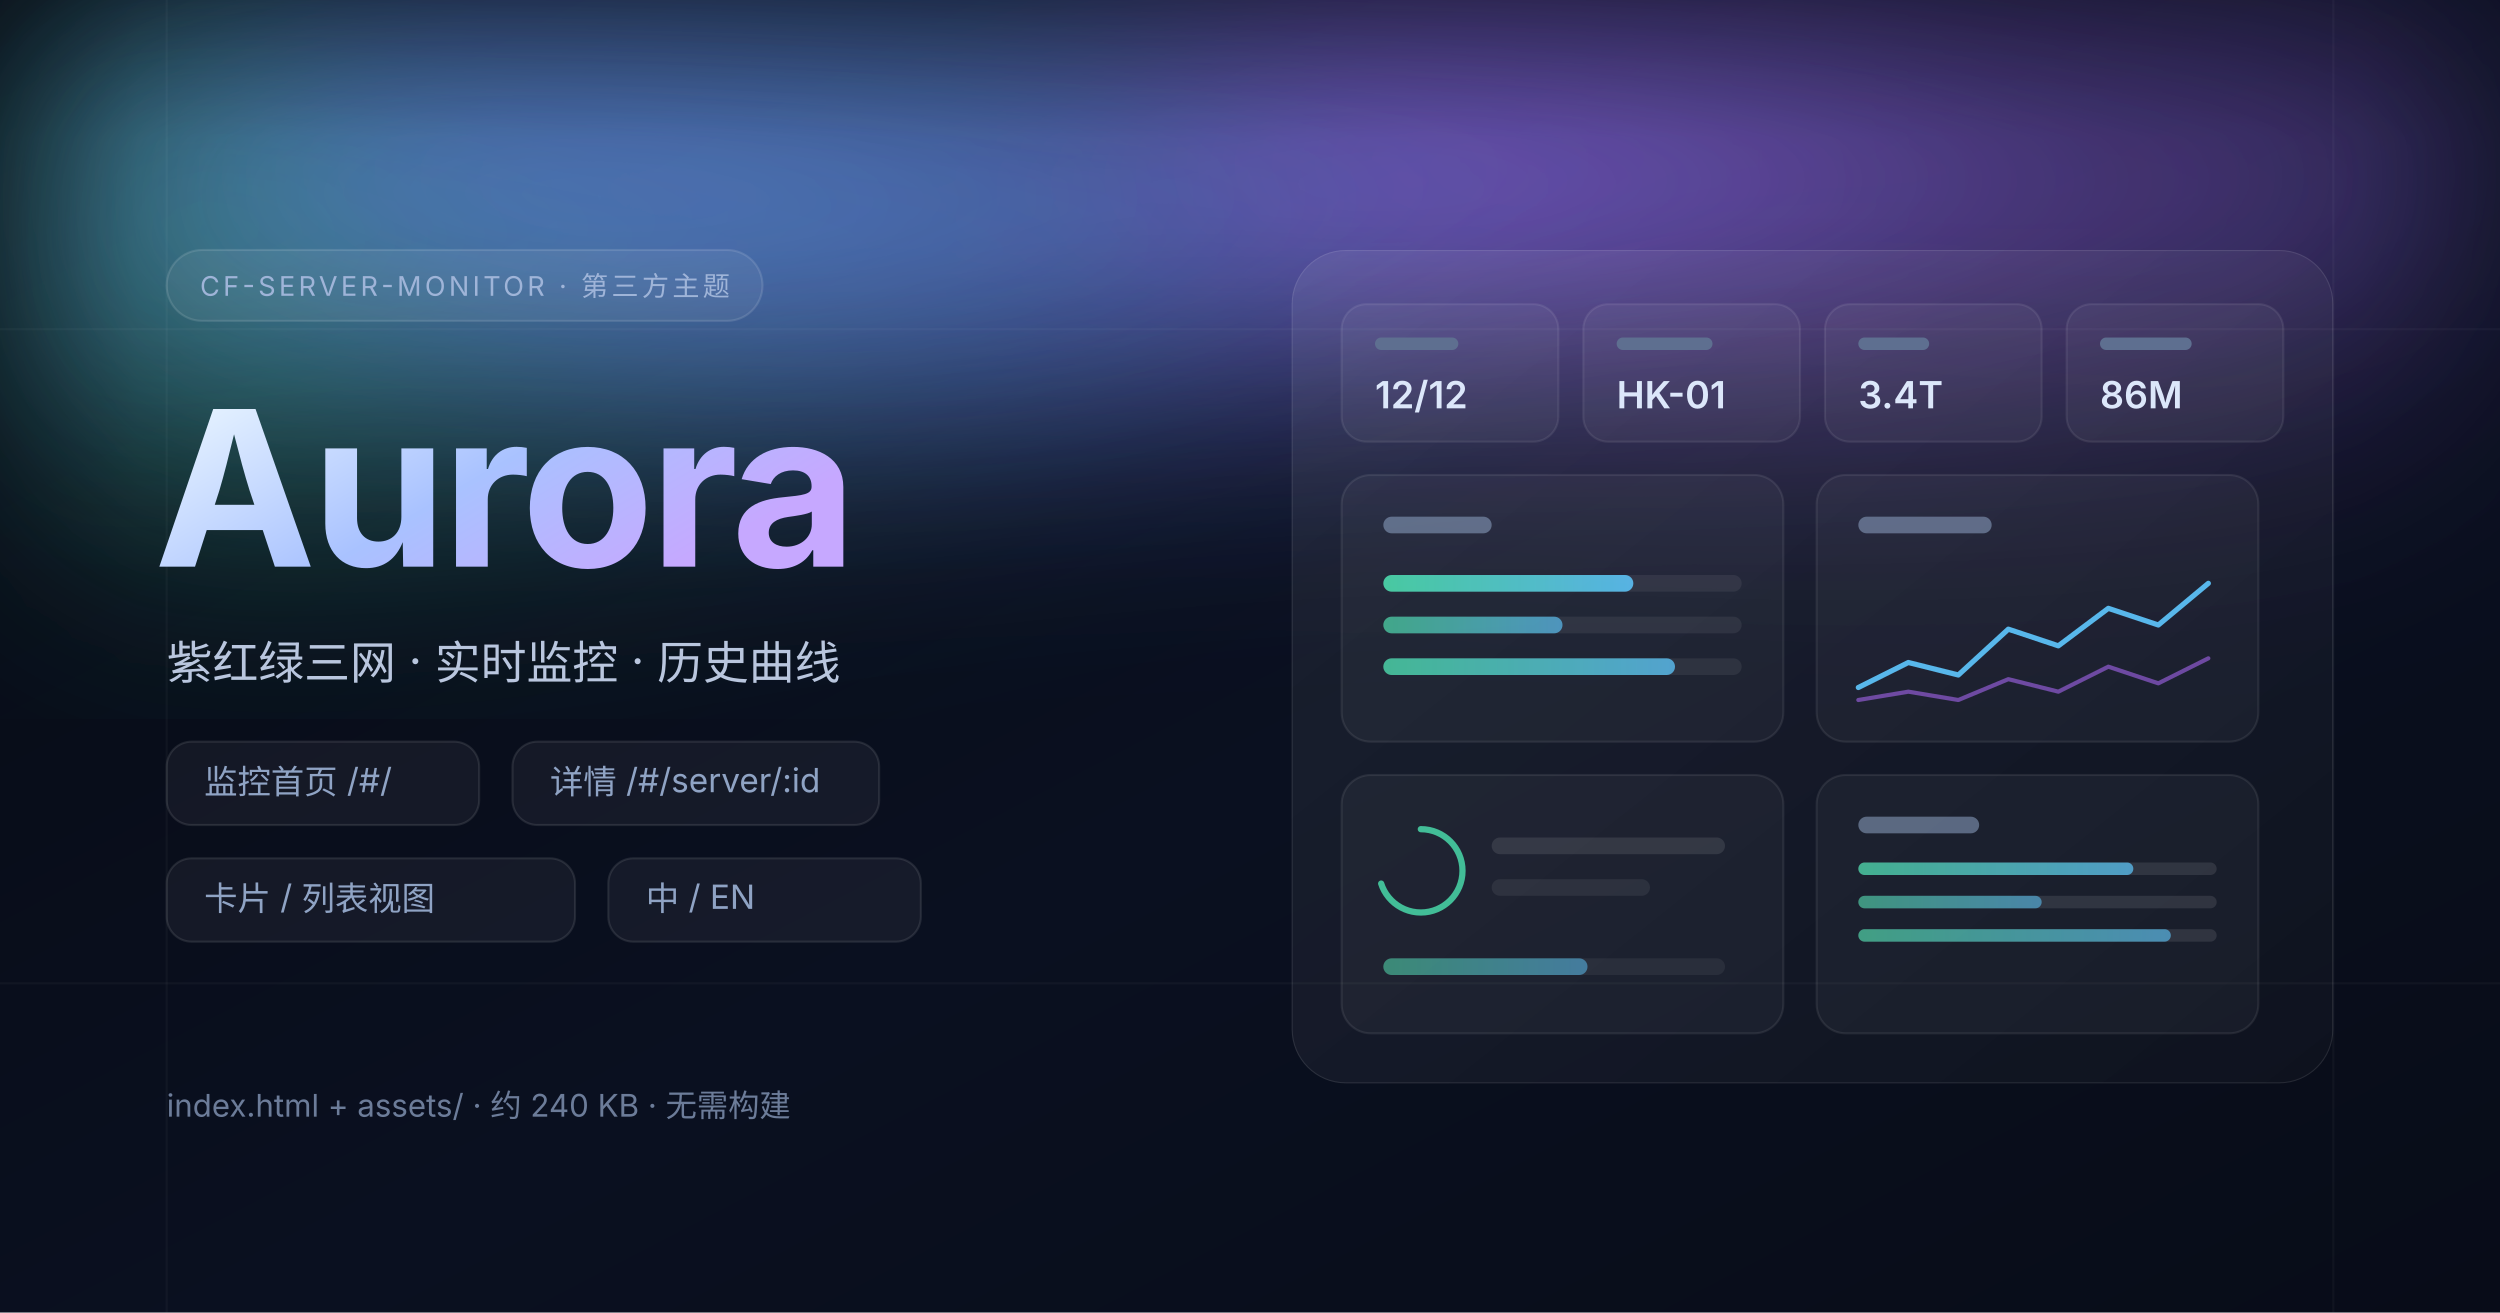
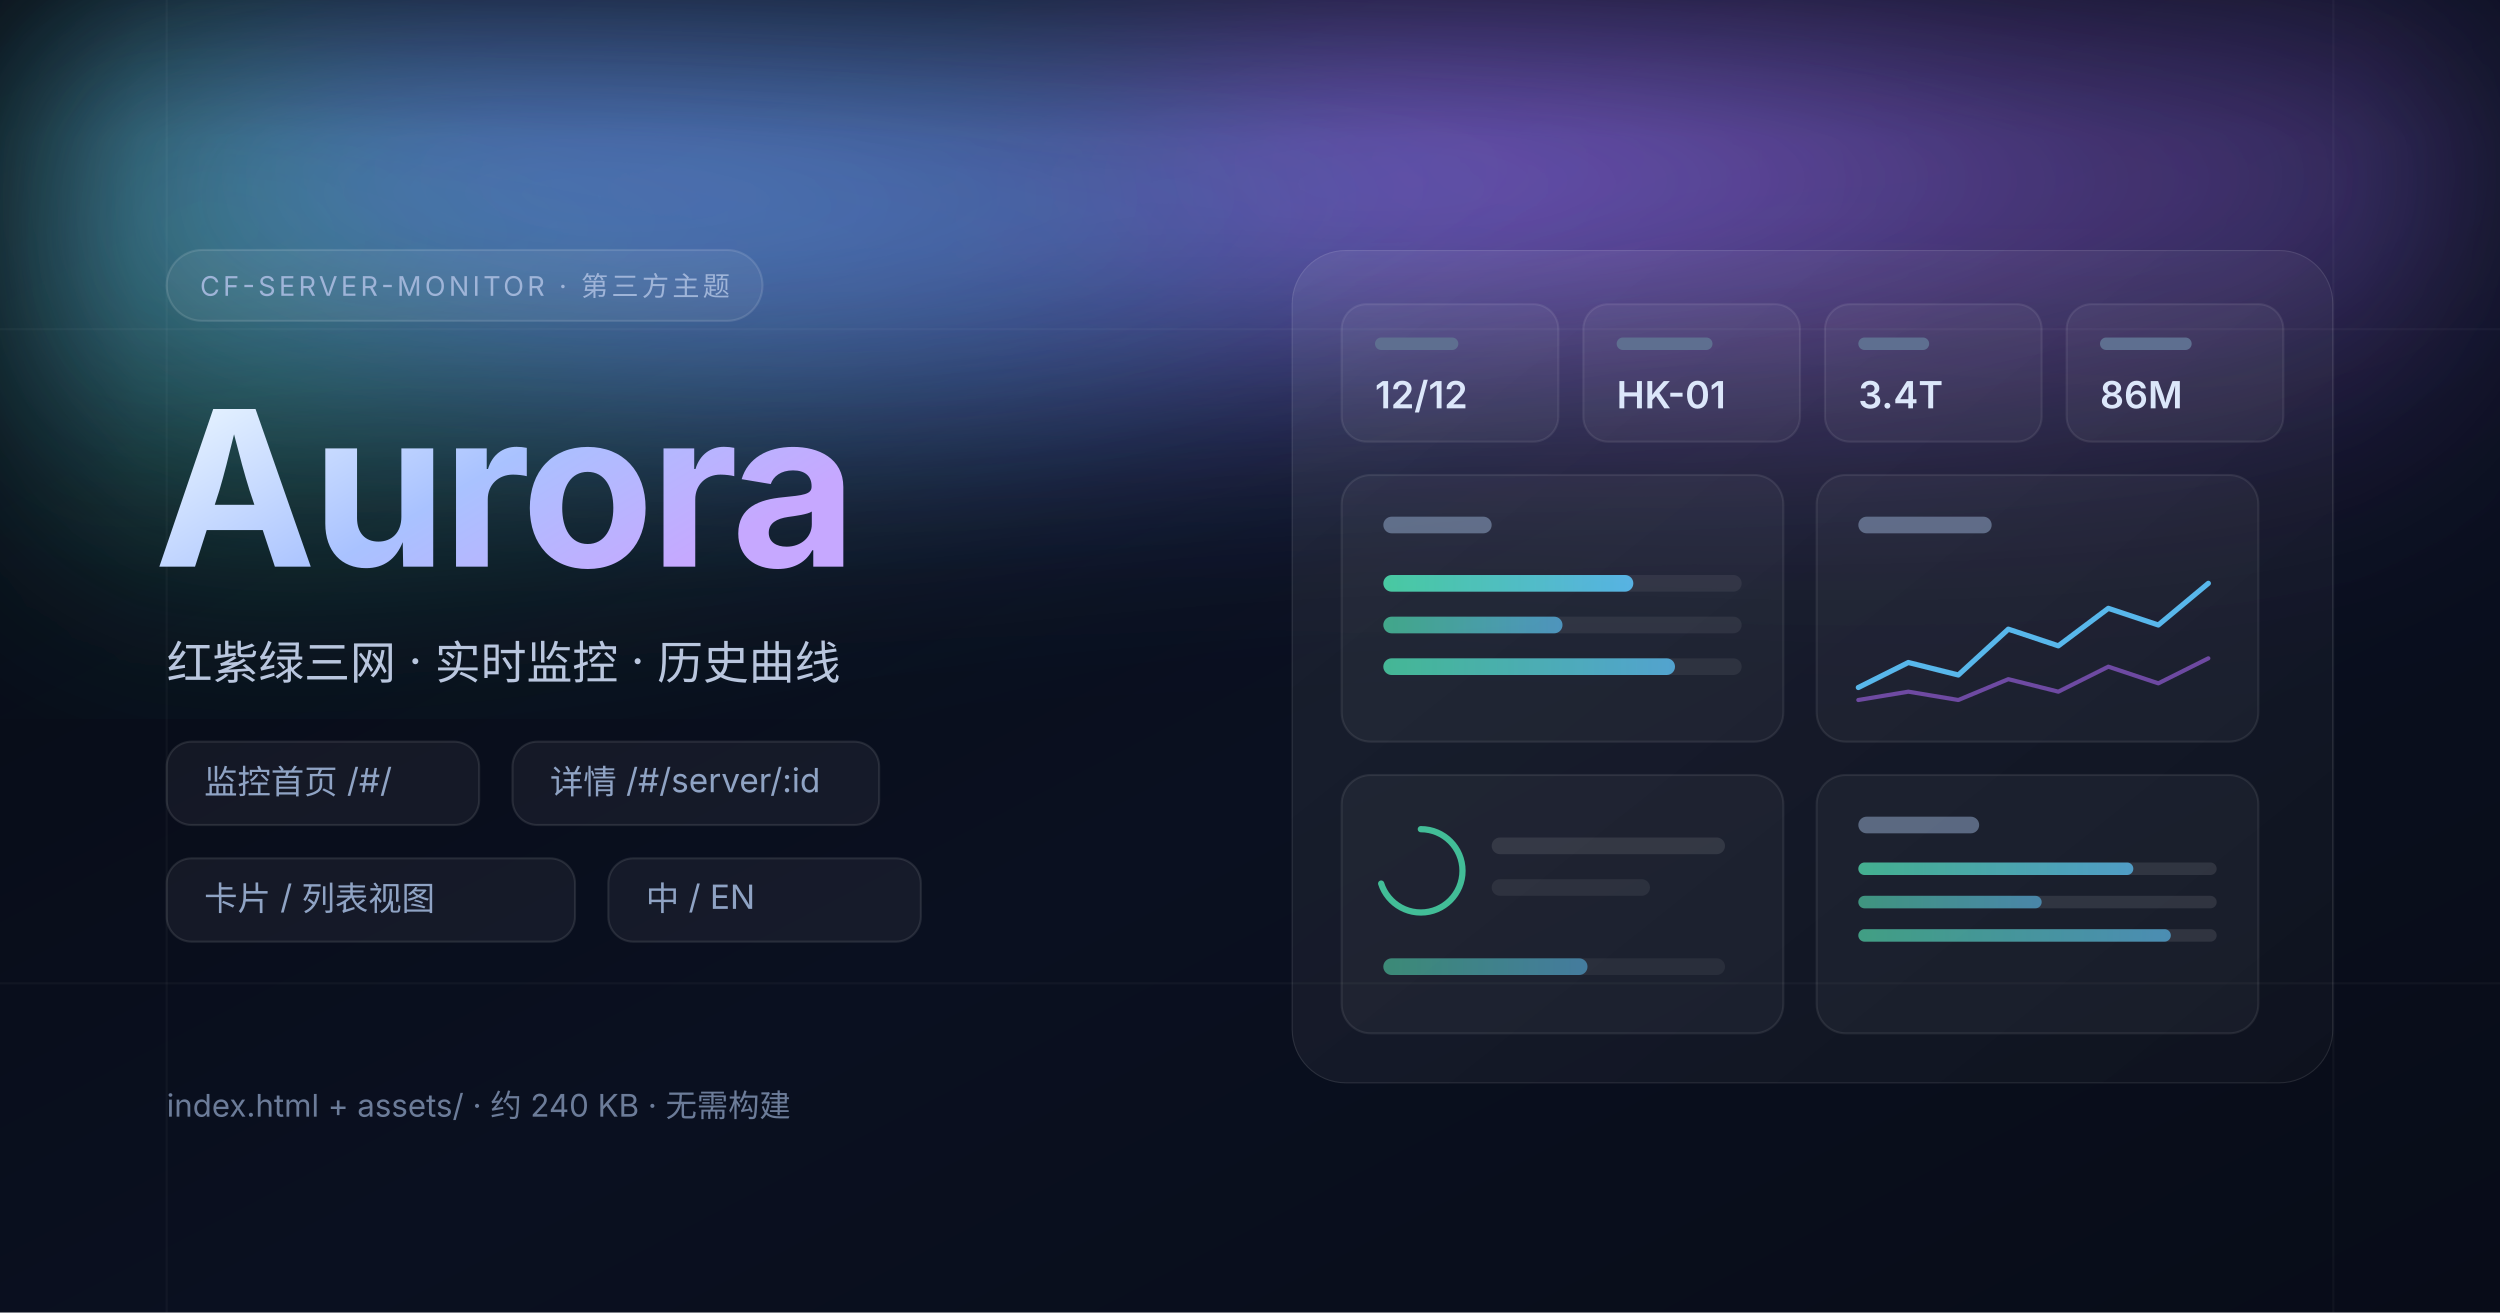
<svg xmlns="http://www.w3.org/2000/svg" width="1200" height="630" viewBox="0 0 1200 630" role="img" aria-label="Aurora — CF-Server-Monitor 第三方主题">
  <defs>
    <linearGradient id="bg" x1="0" y1="0" x2="1" y2="1">
      <stop offset="0" stop-color="#060912" />
      <stop offset="0.55" stop-color="#0A1020" />
      <stop offset="1" stop-color="#080C18" />
    </linearGradient>
    <linearGradient id="auroraA" x1="0" y1="0" x2="1" y2="1">
      <stop offset="0" stop-color="#4BE3B0" />
      <stop offset="1" stop-color="#4BE3B0" stop-opacity="0" />
    </linearGradient>
    <linearGradient id="auroraB" x1="0" y1="1" x2="1" y2="0">
      <stop offset="0" stop-color="#6E8BFF" />
      <stop offset="1" stop-color="#6E8BFF" stop-opacity="0" />
    </linearGradient>
    <linearGradient id="auroraC" x1="0" y1="0" x2="1" y2="1">
      <stop offset="0" stop-color="#B06BFF" />
      <stop offset="1" stop-color="#B06BFF" stop-opacity="0" />
    </linearGradient>
    <linearGradient id="titleGrad" x1="0" y1="0" x2="1" y2="0.4">
      <stop offset="0" stop-color="#EAF6FF" />
      <stop offset="0.55" stop-color="#A9C2FF" />
      <stop offset="1" stop-color="#C6A8FF" />
    </linearGradient>
    <linearGradient id="barGood" x1="0" y1="0" x2="1" y2="0">
      <stop offset="0" stop-color="#4BE3B0" />
      <stop offset="1" stop-color="#5EC8FF" />
    </linearGradient>
    <filter id="blurA" x="-30%" y="-30%" width="160%" height="160%">
      <feGaussianBlur stdDeviation="70" />
    </filter>
    <filter id="blurB" x="-30%" y="-30%" width="160%" height="160%">
      <feGaussianBlur stdDeviation="46" />
    </filter>
    <linearGradient id="panel" x1="0" y1="0" x2="1" y2="1">
      <stop offset="0" stop-color="#FFFFFF" stop-opacity="0.07" />
      <stop offset="1" stop-color="#FFFFFF" stop-opacity="0.02" />
    </linearGradient>
    <clipPath id="cardClip">
      <rect x="620" y="120" width="500" height="400" rx="26" />
    </clipPath>
  </defs>
  <rect width="1200" height="630" fill="url(#bg)" />
  <g filter="url(#blurA)">
    <ellipse cx="180" cy="90" rx="380" ry="150" fill="url(#auroraA)" />
    <ellipse cx="520" cy="40" rx="430" ry="130" fill="url(#auroraB)" />
    <ellipse cx="980" cy="40" rx="420" ry="150" fill="url(#auroraC)" />
  </g>
  <g filter="url(#blurB)" opacity="0.55">
    <path d="M-40 210 C 220 120, 420 250, 660 150 C 860 68, 1010 190, 1240 110 L1240 0 L-40 0 Z" fill="url(#auroraB)" opacity="0.45" />
  </g>
  <g stroke="#FFFFFF" stroke-opacity="0.035">
    <path d="M0 158 H1200 M0 472 H1200" />
    <path d="M80 0 V630 M1120 0 V630" />
  </g>
  <g font-family="Inter, 'Segoe UI', system-ui, -apple-system, 'PingFang SC', 'Microsoft YaHei', 'Noto Sans CJK SC', 'Source Han Sans SC', sans-serif">
    <g transform="translate(80,120)">
      <rect x="0" y="0" width="286" height="34" rx="17" fill="#FFFFFF" fill-opacity="0.06" stroke="#FFFFFF" stroke-opacity="0.12" />
      <text x="16" y="22" font-size="13" letter-spacing="1.6" fill="#9FB4D8">CF-SERVER-MONITOR · 第三方主题</text>
    </g>
    <text x="74" y="272" font-size="104" font-weight="700" letter-spacing="-2" fill="url(#titleGrad)">Aurora</text>
-     <text x="80" y="326" font-size="22" fill="#B9C6DE">紫红绿三网 · 实时监控 · 历史曲线</text>
+     <text x="80" y="326" font-size="22" fill="#B9C6DE">红紫绿三网 · 实时监控 · 历史曲线</text>
    <g fill="#8FA3C4" font-size="16">
      <g transform="translate(80,372)">
        <rect x="0" y="-16" width="150" height="40" rx="12" fill="#FFFFFF" fill-opacity="0.05" stroke="#FFFFFF" stroke-opacity="0.10" />
        <text x="18" y="9">监控首页 /#/</text>
      </g>
      <g transform="translate(246,372)">
        <rect x="0" y="-16" width="176" height="40" rx="12" fill="#FFFFFF" fill-opacity="0.05" stroke="#FFFFFF" stroke-opacity="0.10" />
        <text x="18" y="9">详情 /#/server/:id</text>
      </g>
      <g transform="translate(80,428)">
        <rect x="0" y="-16" width="196" height="40" rx="12" fill="#FFFFFF" fill-opacity="0.05" stroke="#FFFFFF" stroke-opacity="0.10" />
        <text x="18" y="9">卡片 / 列表视图</text>
      </g>
      <g transform="translate(292,428)">
        <rect x="0" y="-16" width="150" height="40" rx="12" fill="#FFFFFF" fill-opacity="0.05" stroke="#FFFFFF" stroke-opacity="0.10" />
        <text x="18" y="9">中 / EN</text>
      </g>
    </g>
    <text x="80" y="536" font-size="15" fill="#6C7C99">index.html + assets/ · 约 240 KB · 无需构建</text>
  </g>
  <g clip-path="url(#cardClip)">
    <rect x="620" y="120" width="500" height="400" rx="26" fill="url(#panel)" stroke="#FFFFFF" stroke-opacity="0.10" />
    <g fill="#FFFFFF" fill-opacity="0.05" stroke="#FFFFFF" stroke-opacity="0.08">
      <rect x="644" y="146" width="104" height="66" rx="12" />
      <rect x="760" y="146" width="104" height="66" rx="12" />
      <rect x="876" y="146" width="104" height="66" rx="12" />
      <rect x="992" y="146" width="104" height="66" rx="12" />
    </g>
    <g fill="#5E6F90">
      <rect x="660" y="162" width="40" height="6" rx="3" />
      <rect x="776" y="162" width="46" height="6" rx="3" />
      <rect x="892" y="162" width="34" height="6" rx="3" />
      <rect x="1008" y="162" width="44" height="6" rx="3" />
    </g>
    <g fill="#DCE7FA" font-family="Inter, 'Noto Sans CJK SC', system-ui, sans-serif" font-size="18" font-weight="600">
      <text x="660" y="196">12/12</text>
      <text x="776" y="196">HK-01</text>
      <text x="892" y="196">3.4T</text>
      <text x="1008" y="196">86M</text>
    </g>
    <g>
      <rect x="644" y="228" width="212" height="128" rx="14" fill="#FFFFFF" fill-opacity="0.04" stroke="#FFFFFF" stroke-opacity="0.08" />
      <rect x="664" y="248" width="52" height="8" rx="4" fill="#8FA3C4" fill-opacity="0.55" />
      <g fill="#FFFFFF" fill-opacity="0.07">
        <rect x="664" y="276" width="172" height="8" rx="4" />
        <rect x="664" y="296" width="172" height="8" rx="4" />
        <rect x="664" y="316" width="172" height="8" rx="4" />
      </g>
      <rect x="664" y="276" width="120" height="8" rx="4" fill="url(#barGood)" opacity="0.85" />
      <rect x="664" y="296" width="86" height="8" rx="4" fill="url(#barGood)" opacity="0.65" />
      <rect x="664" y="316" width="140" height="8" rx="4" fill="url(#barGood)" opacity="0.75" />
    </g>
    <g>
      <rect x="872" y="228" width="212" height="128" rx="14" fill="#FFFFFF" fill-opacity="0.04" stroke="#FFFFFF" stroke-opacity="0.08" />
      <rect x="892" y="248" width="64" height="8" rx="4" fill="#8FA3C4" fill-opacity="0.55" />
      <path d="M892 330 L916 318 L940 324 L964 302 L988 310 L1012 292 L1036 300 L1060 280" fill="none" stroke="#5EC8FF" stroke-width="2.5" stroke-linejoin="round" stroke-linecap="round" opacity="0.9" />
      <path d="M892 336 L916 332 L940 336 L964 326 L988 332 L1012 320 L1036 328 L1060 316" fill="none" stroke="#B06BFF" stroke-width="2" stroke-linejoin="round" stroke-linecap="round" opacity="0.55" />
    </g>
    <g>
      <rect x="644" y="372" width="212" height="124" rx="14" fill="#FFFFFF" fill-opacity="0.04" stroke="#FFFFFF" stroke-opacity="0.08" />
      <circle cx="682" cy="418" r="20" fill="none" stroke="#4BE3B0" stroke-width="3" stroke-opacity="0.8" stroke-dasharray="88 38" stroke-linecap="round" transform="rotate(-90 682 418)" />
      <rect x="716" y="402" width="112" height="8" rx="4" fill="#FFFFFF" fill-opacity="0.10" />
      <rect x="716" y="422" width="76" height="8" rx="4" fill="#FFFFFF" fill-opacity="0.07" />
      <rect x="664" y="460" width="164" height="8" rx="4" fill="#FFFFFF" fill-opacity="0.06" />
      <rect x="664" y="460" width="98" height="8" rx="4" fill="url(#barGood)" opacity="0.5" />
    </g>
    <g>
      <rect x="872" y="372" width="212" height="124" rx="14" fill="#FFFFFF" fill-opacity="0.04" stroke="#FFFFFF" stroke-opacity="0.08" />
      <rect x="892" y="392" width="58" height="8" rx="4" fill="#8FA3C4" fill-opacity="0.55" />
      <g fill="#FFFFFF" fill-opacity="0.10">
        <rect x="892" y="414" width="172" height="6" rx="3" />
        <rect x="892" y="430" width="172" height="6" rx="3" />
        <rect x="892" y="446" width="172" height="6" rx="3" />
      </g>
      <rect x="892" y="414" width="132" height="6" rx="3" fill="url(#barGood)" opacity="0.7" />
      <rect x="892" y="430" width="88" height="6" rx="3" fill="url(#barGood)" opacity="0.55" />
      <rect x="892" y="446" width="150" height="6" rx="3" fill="url(#barGood)" opacity="0.6" />
    </g>
  </g>
  <rect width="1200" height="630" fill="none" />
</svg>
